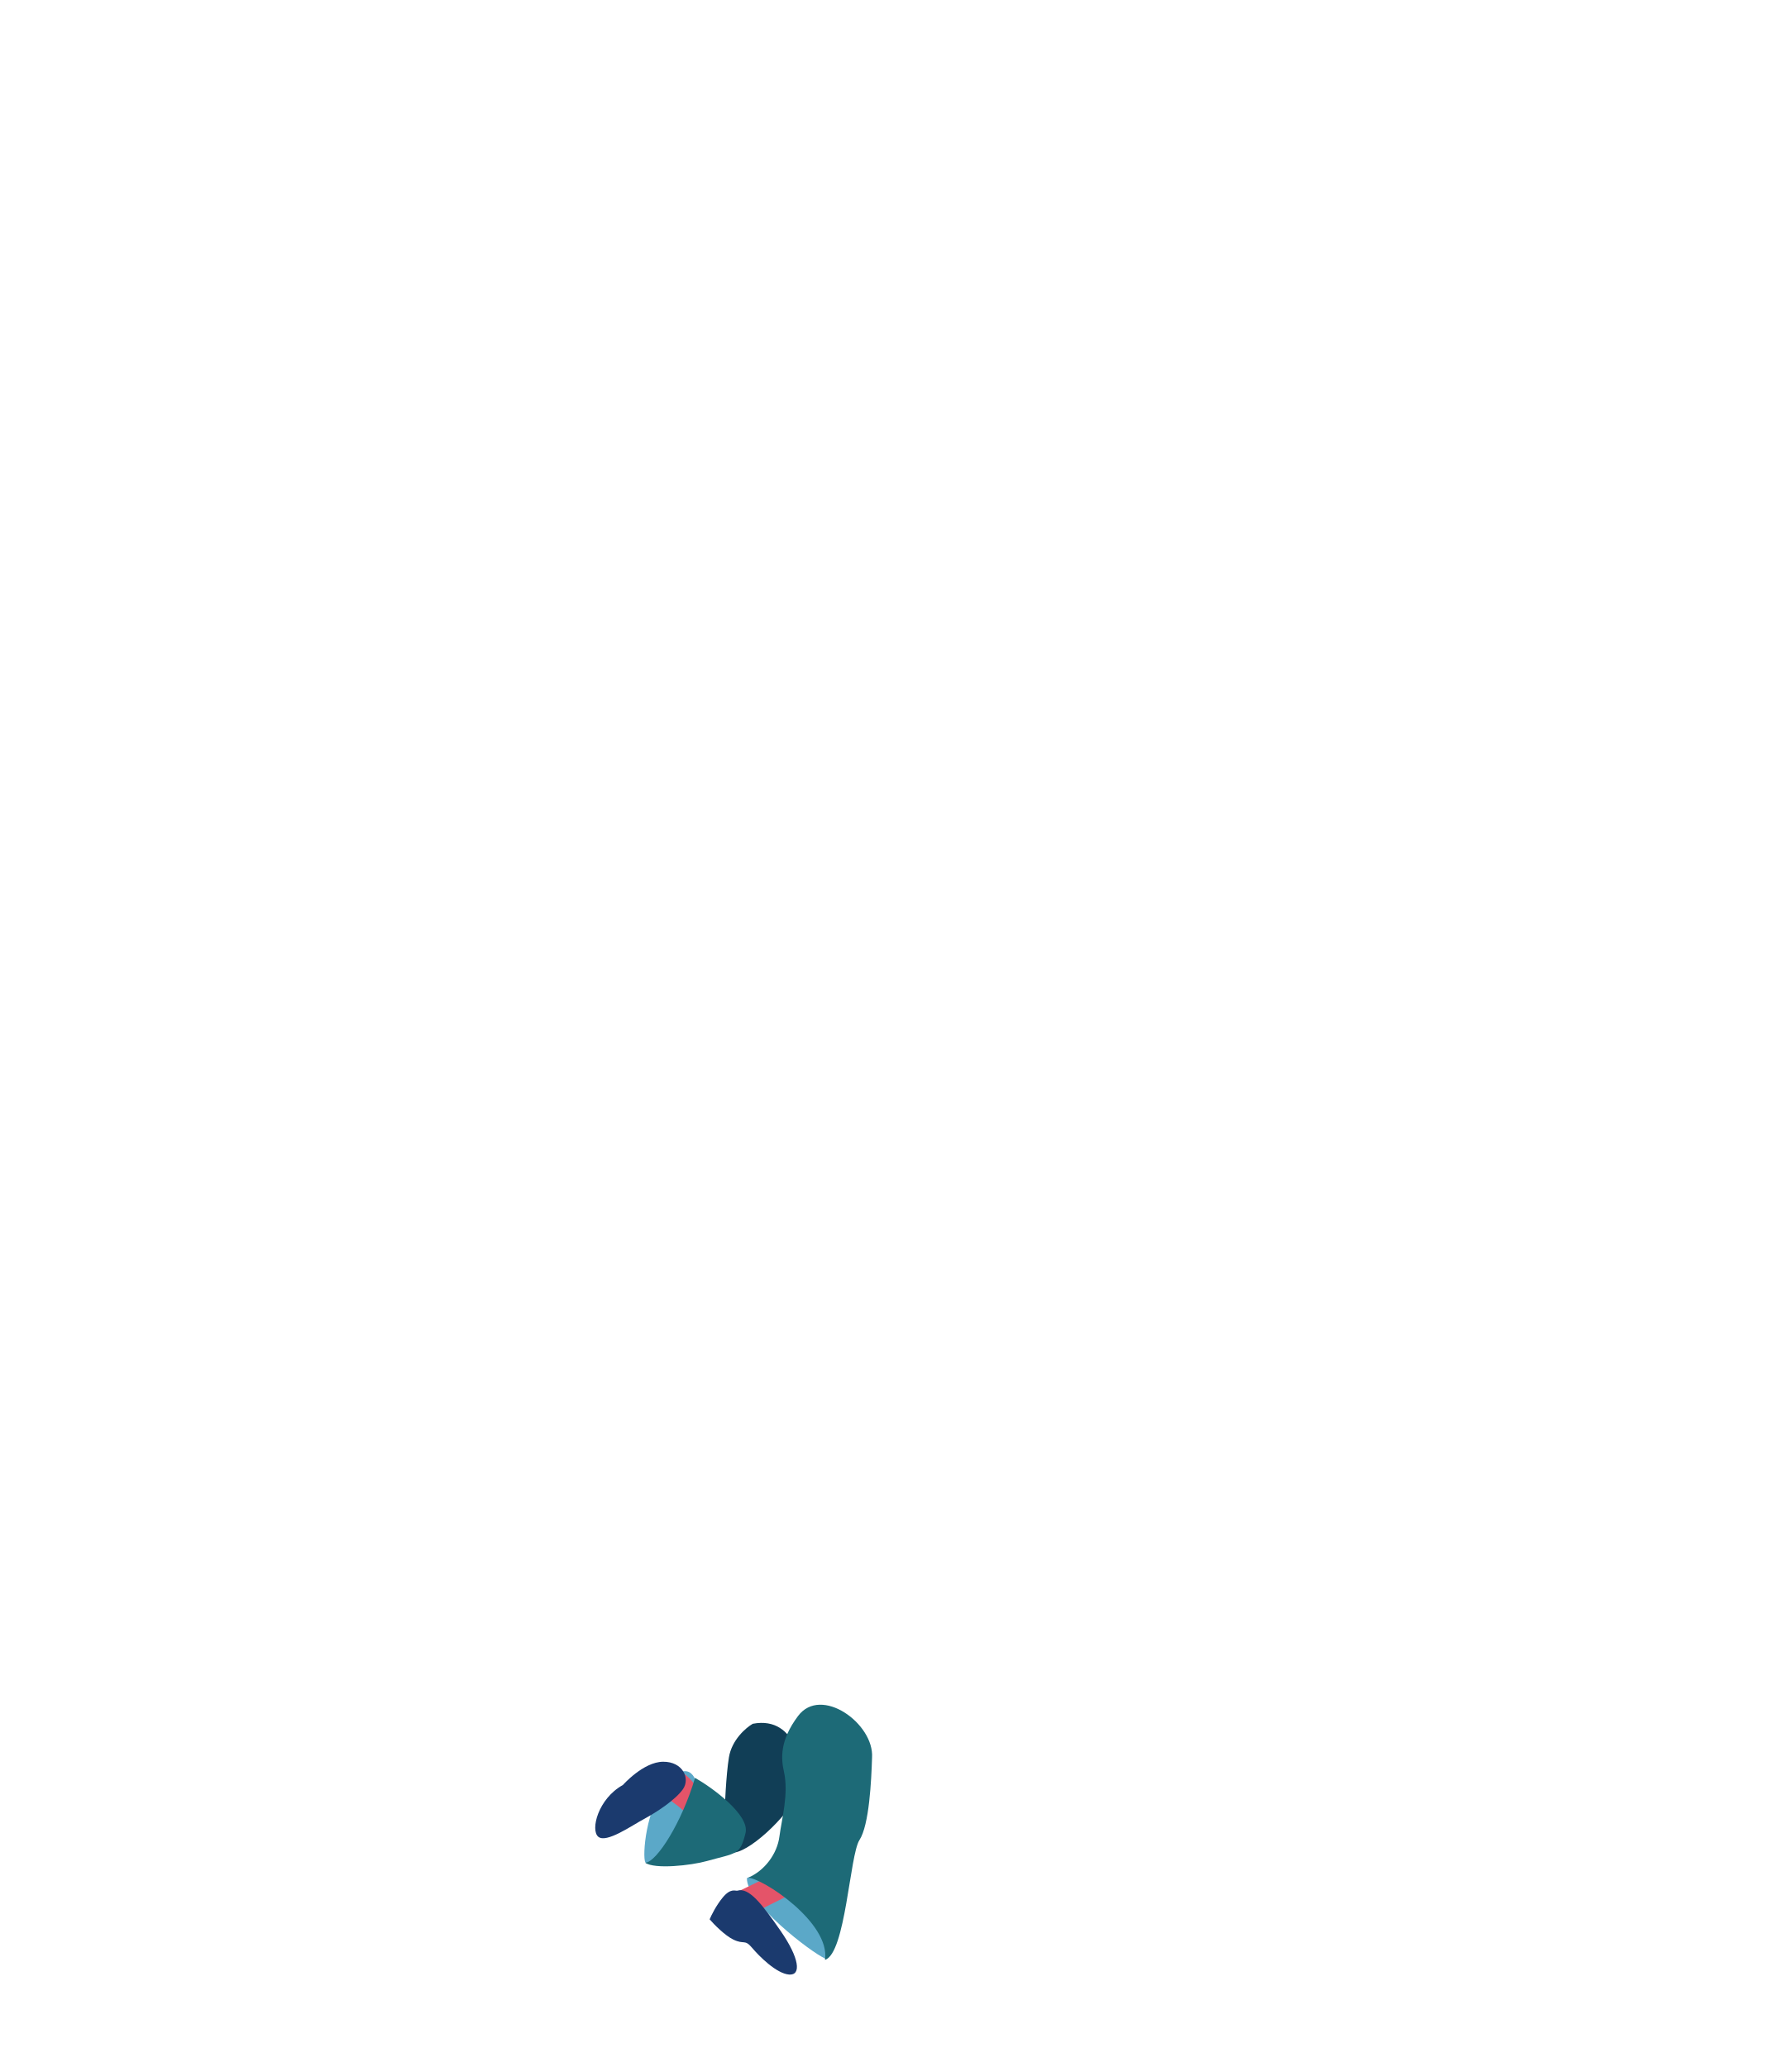
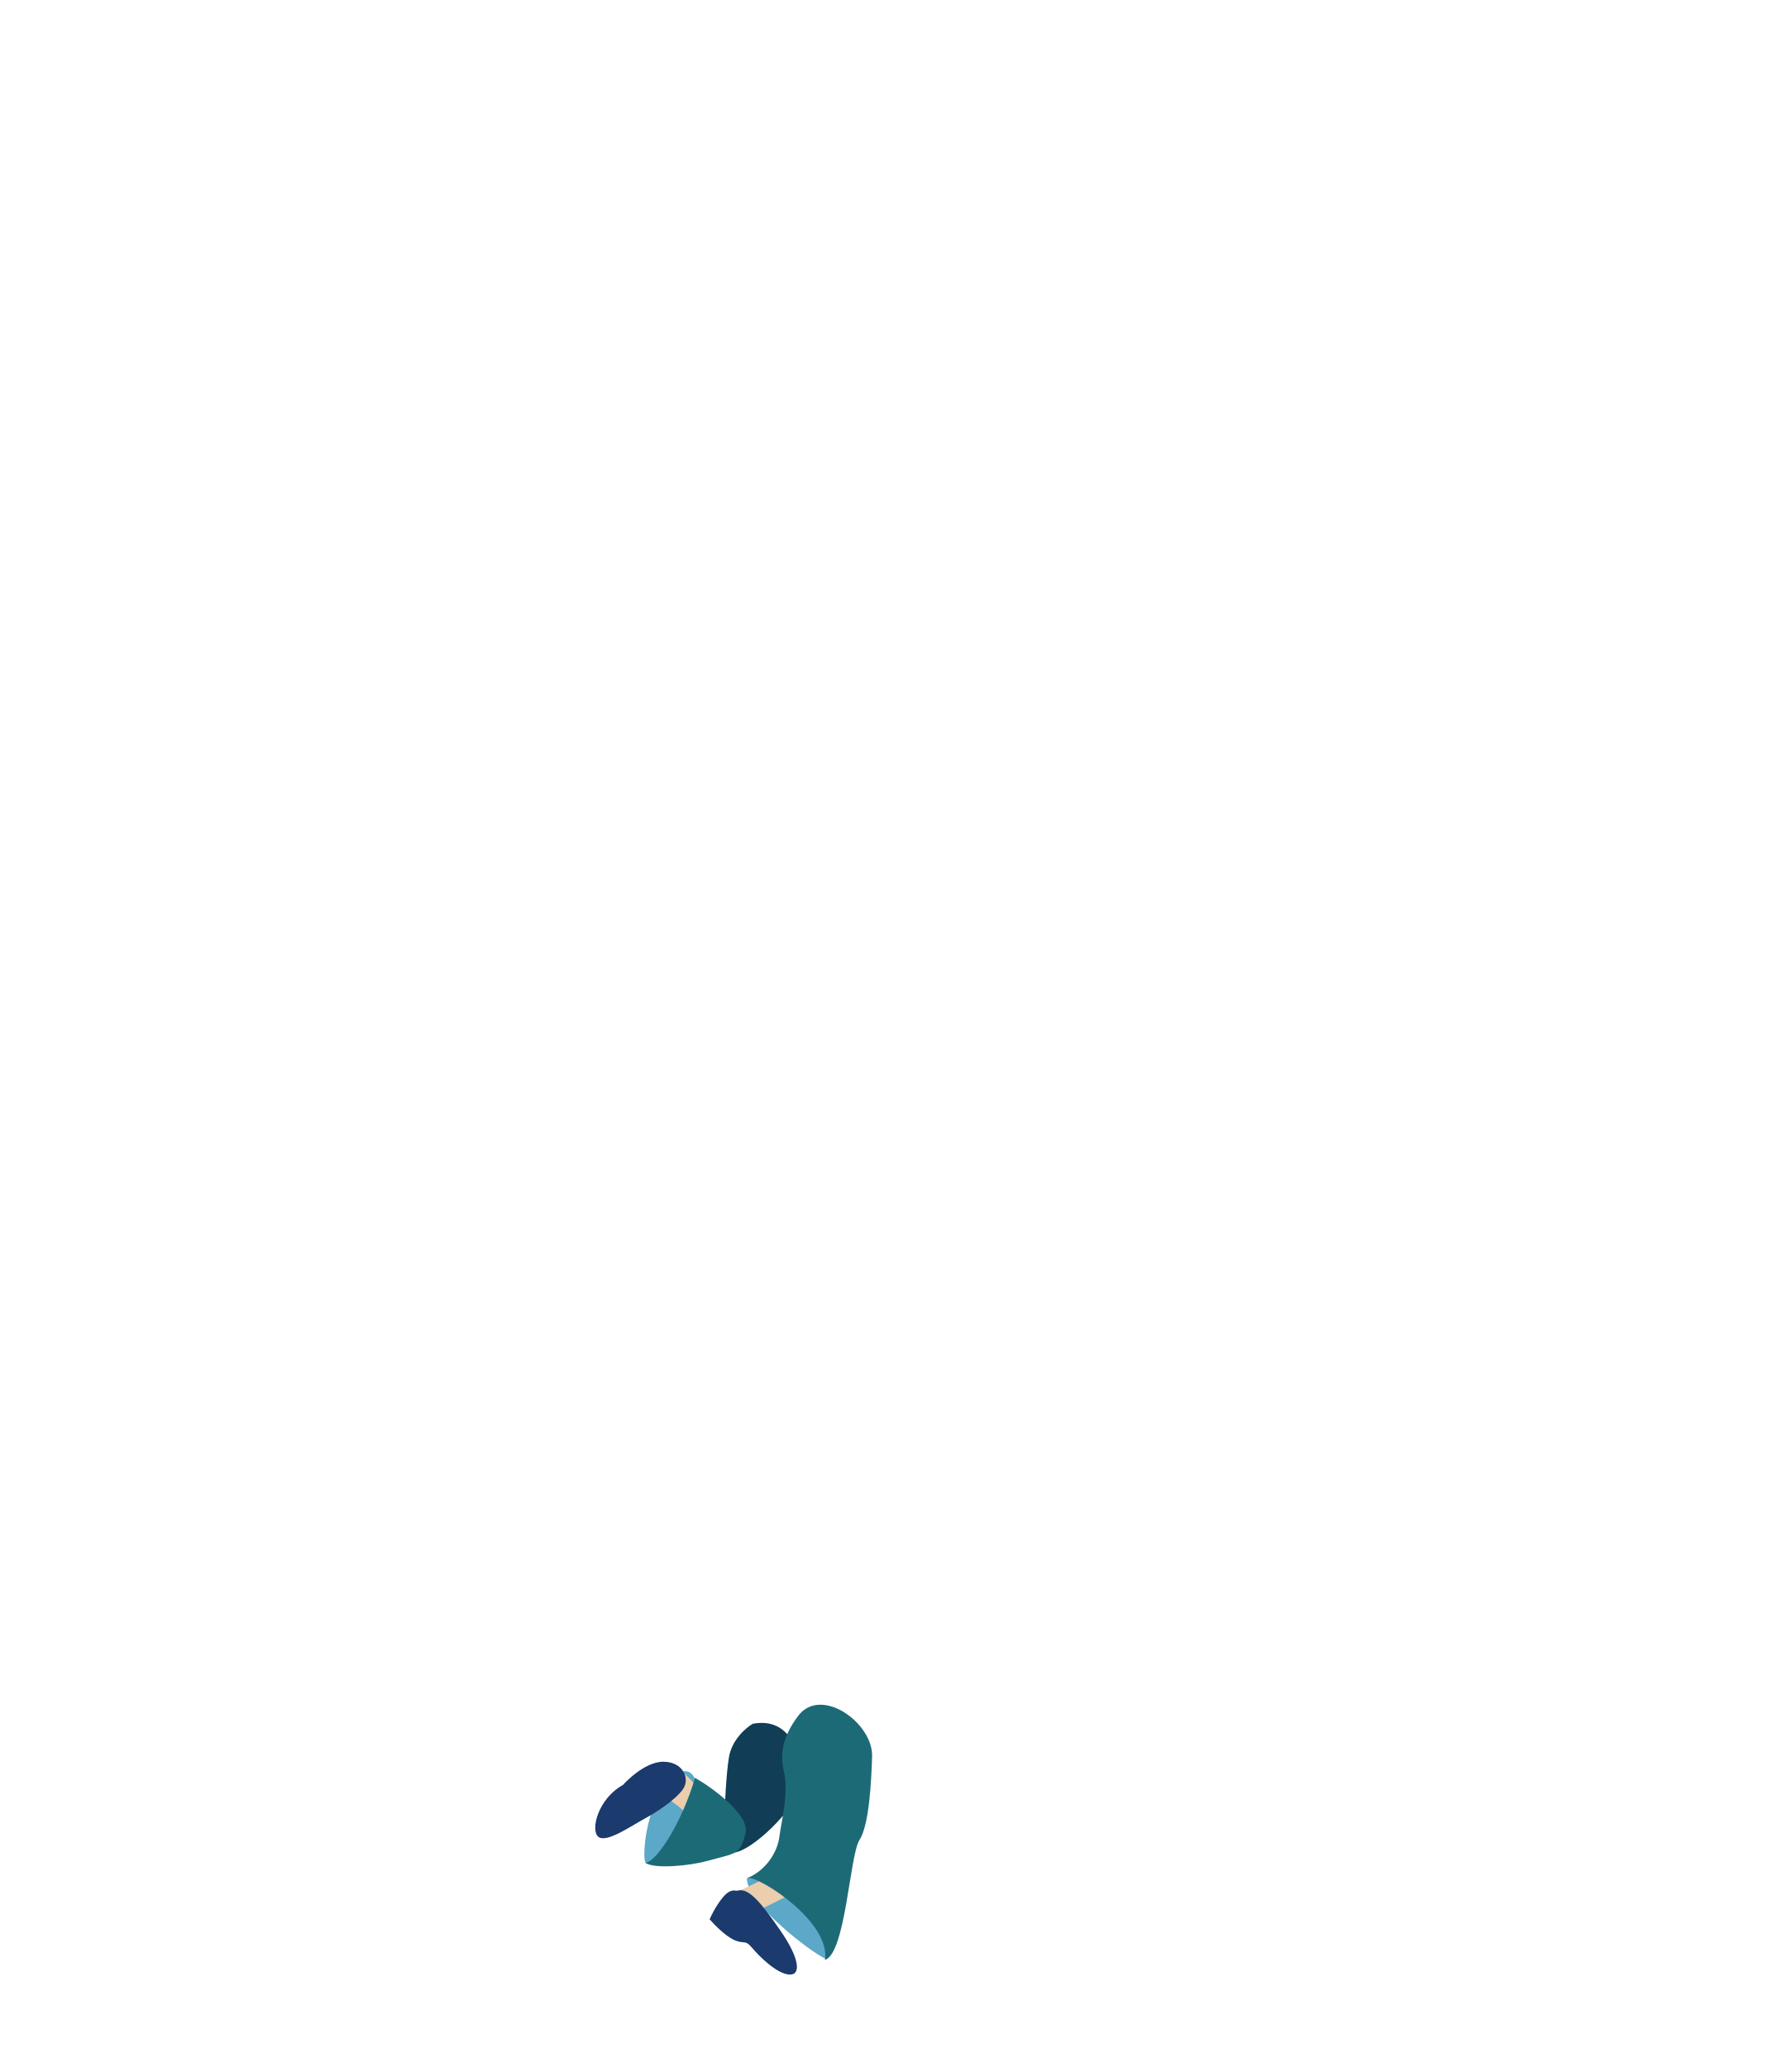
<svg xmlns="http://www.w3.org/2000/svg" viewBox="760 0 968 1117" width="968" height="1117">
  <defs />
  <path d="M1163.56 1014.92C1163.11 1028.22 1198 1054.89 1205.74 1058.35C1207.38 1059.05 1209.89 1031.73 1189.69 1023.99C1174.86 1018.3 1166.58 1012.91 1163.56 1014.92Z" fill="#5BA8C8" />
-   <path d="M1158.91 1022.1C1163.82 1019.77 1173.79 1014.96 1174.39 1014.35C1183.15 1014.35 1188.74 1019.52 1190.44 1022.1L1171.94 1031.35C1173.45 1033.68 1175.34 1036.94 1170.8 1031.35C1166.27 1025.76 1160.98 1022.85 1158.91 1022.1Z" fill="#E45469" />
+   <path d="M1158.91 1022.1C1163.82 1019.77 1173.79 1014.96 1174.39 1014.35C1183.15 1014.35 1188.74 1019.52 1190.44 1022.1L1171.94 1031.35C1173.45 1033.68 1175.34 1036.94 1170.8 1031.35C1166.27 1025.76 1160.98 1022.85 1158.91 1022.1Z" fill="#EACEAD" />
  <path d="M1120.48 963.505C1132.59 949.38 1137.45 962.22 1136.77 968.731C1137.3 972.75 1136.87 982.509 1130.88 989.394C1123.39 998.001 1110.11 1009.41 1108.61 1006.24C1107.12 1003.06 1108.66 977.282 1120.48 963.505Z" fill="#5BA8C8" />
-   <path d="M1137.02 968.656C1136.84 962.362 1124.22 954.458 1121.91 952.771C1107.27 953.603 1112.76 957.147 1111.49 961.835C1110.23 966.522 1127.34 974.988 1130.7 980.262C1133.51 984.677 1137.25 976.522 1137.02 968.656Z" fill="#E45469" />
+   <path d="M1137.02 968.656C1136.84 962.362 1124.22 954.458 1121.91 952.771C1107.27 953.603 1112.76 957.147 1111.49 961.835C1110.23 966.522 1127.34 974.988 1130.7 980.262C1133.51 984.677 1137.25 976.522 1137.02 968.656Z" fill="#EACEAD" />
  <path d="M1128.96 966.914C1133.07 961.111 1128.95 951.957 1118.27 952.035C1107.58 952.113 1096.55 964.605 1096.55 964.605C1083.19 971.98 1078.88 988.875 1083.23 992.558C1087.57 996.24 1101.23 986.589 1107.97 982.969C1114.71 979.349 1124.85 972.718 1128.96 966.914Z" fill="#1B3A6E" />
  <path d="M1153.84 949.648C1155.39 940.171 1163.08 933.61 1166.73 931.515C1191.1 926.904 1195.06 957.287 1192.08 968.279C1184.61 982.774 1163.71 1002 1155.22 1001.16C1146.73 1000.32 1149.1 989.506 1151.34 984.205C1151.53 976.635 1152.29 959.124 1153.84 949.648Z" fill="#113E56" />
  <path d="M1224.37 994.338C1229.66 986.219 1230.79 962.174 1231.17 949.774C1232.34 931.457 1203.66 910.685 1191.2 927.302C1181.23 940.596 1181.96 950.222 1183.58 957.516C1186.22 969.412 1182.33 983.084 1181.12 992.45C1179.92 1001.82 1173.07 1011.02 1164.13 1014.73C1171.68 1014.73 1208.76 1038.9 1205.74 1059.11C1216.92 1055.63 1219.08 1002.46 1224.37 994.338Z" fill="#1D6A77" />
  <path d="M1162.81 990.562C1165.18 980.844 1144.95 966.092 1135.53 960.744C1128.46 984.762 1114.76 1006.38 1108.61 1006.61C1113.72 1010.26 1133.39 1008.1 1142.04 1005.67C1157.97 1001.19 1159.84 1002.71 1162.81 990.562Z" fill="#1D6A77" />
  <path d="M1150.41 1025.5C1154.75 1020.21 1157.21 1021.91 1158.34 1021.72C1164.57 1019.76 1171.56 1028.71 1181.76 1043.44C1191.95 1058.16 1193.09 1067.61 1186.29 1067.04C1179.49 1066.47 1170.24 1057.22 1166.27 1052.5C1162.31 1047.78 1162.12 1050.99 1156.26 1048.16C1151.58 1045.89 1145.75 1039.91 1143.42 1037.2C1144.3 1035.06 1146.94 1029.73 1150.41 1025.5Z" fill="#1B3A6E" />
</svg>
